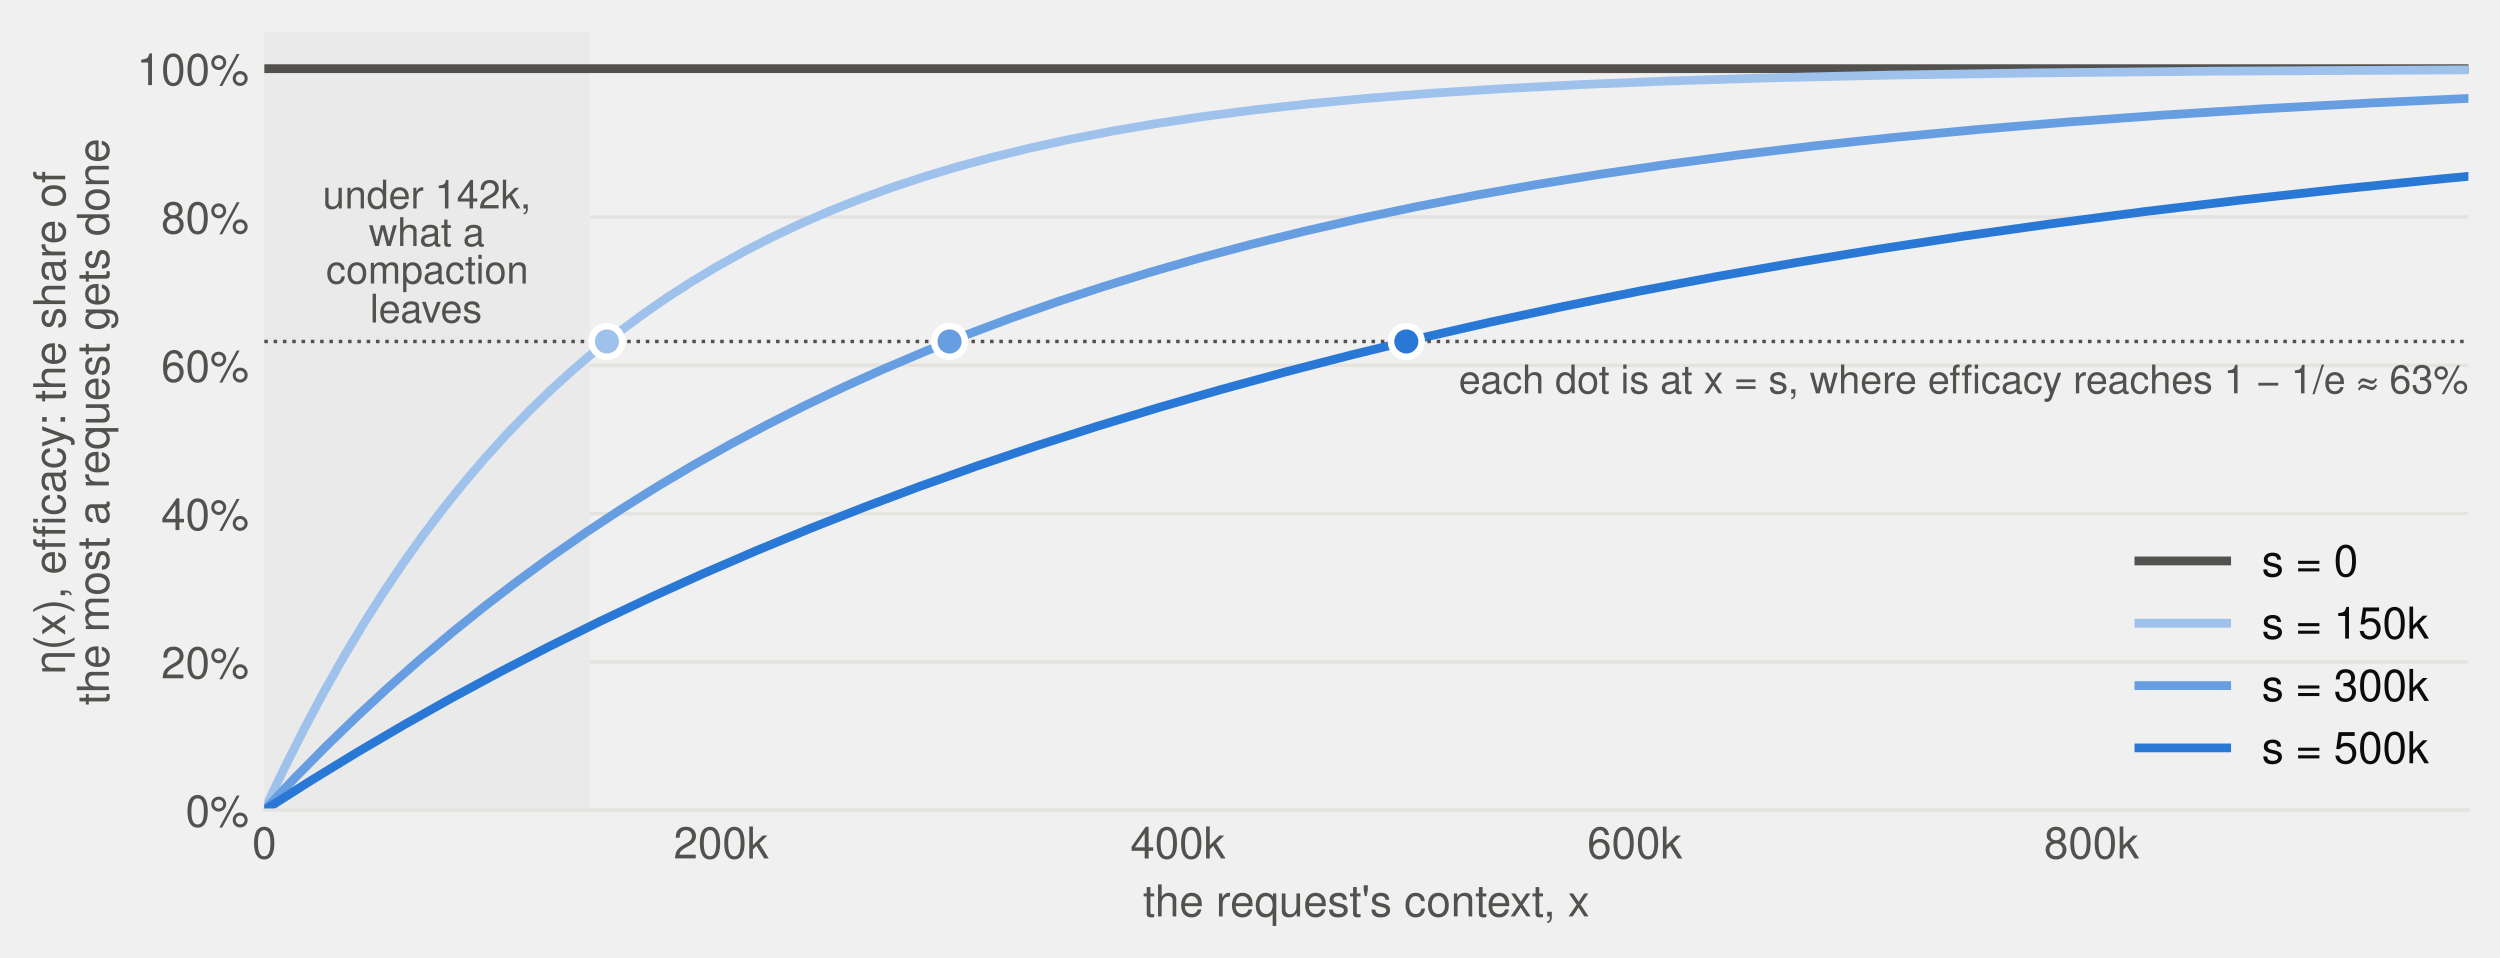
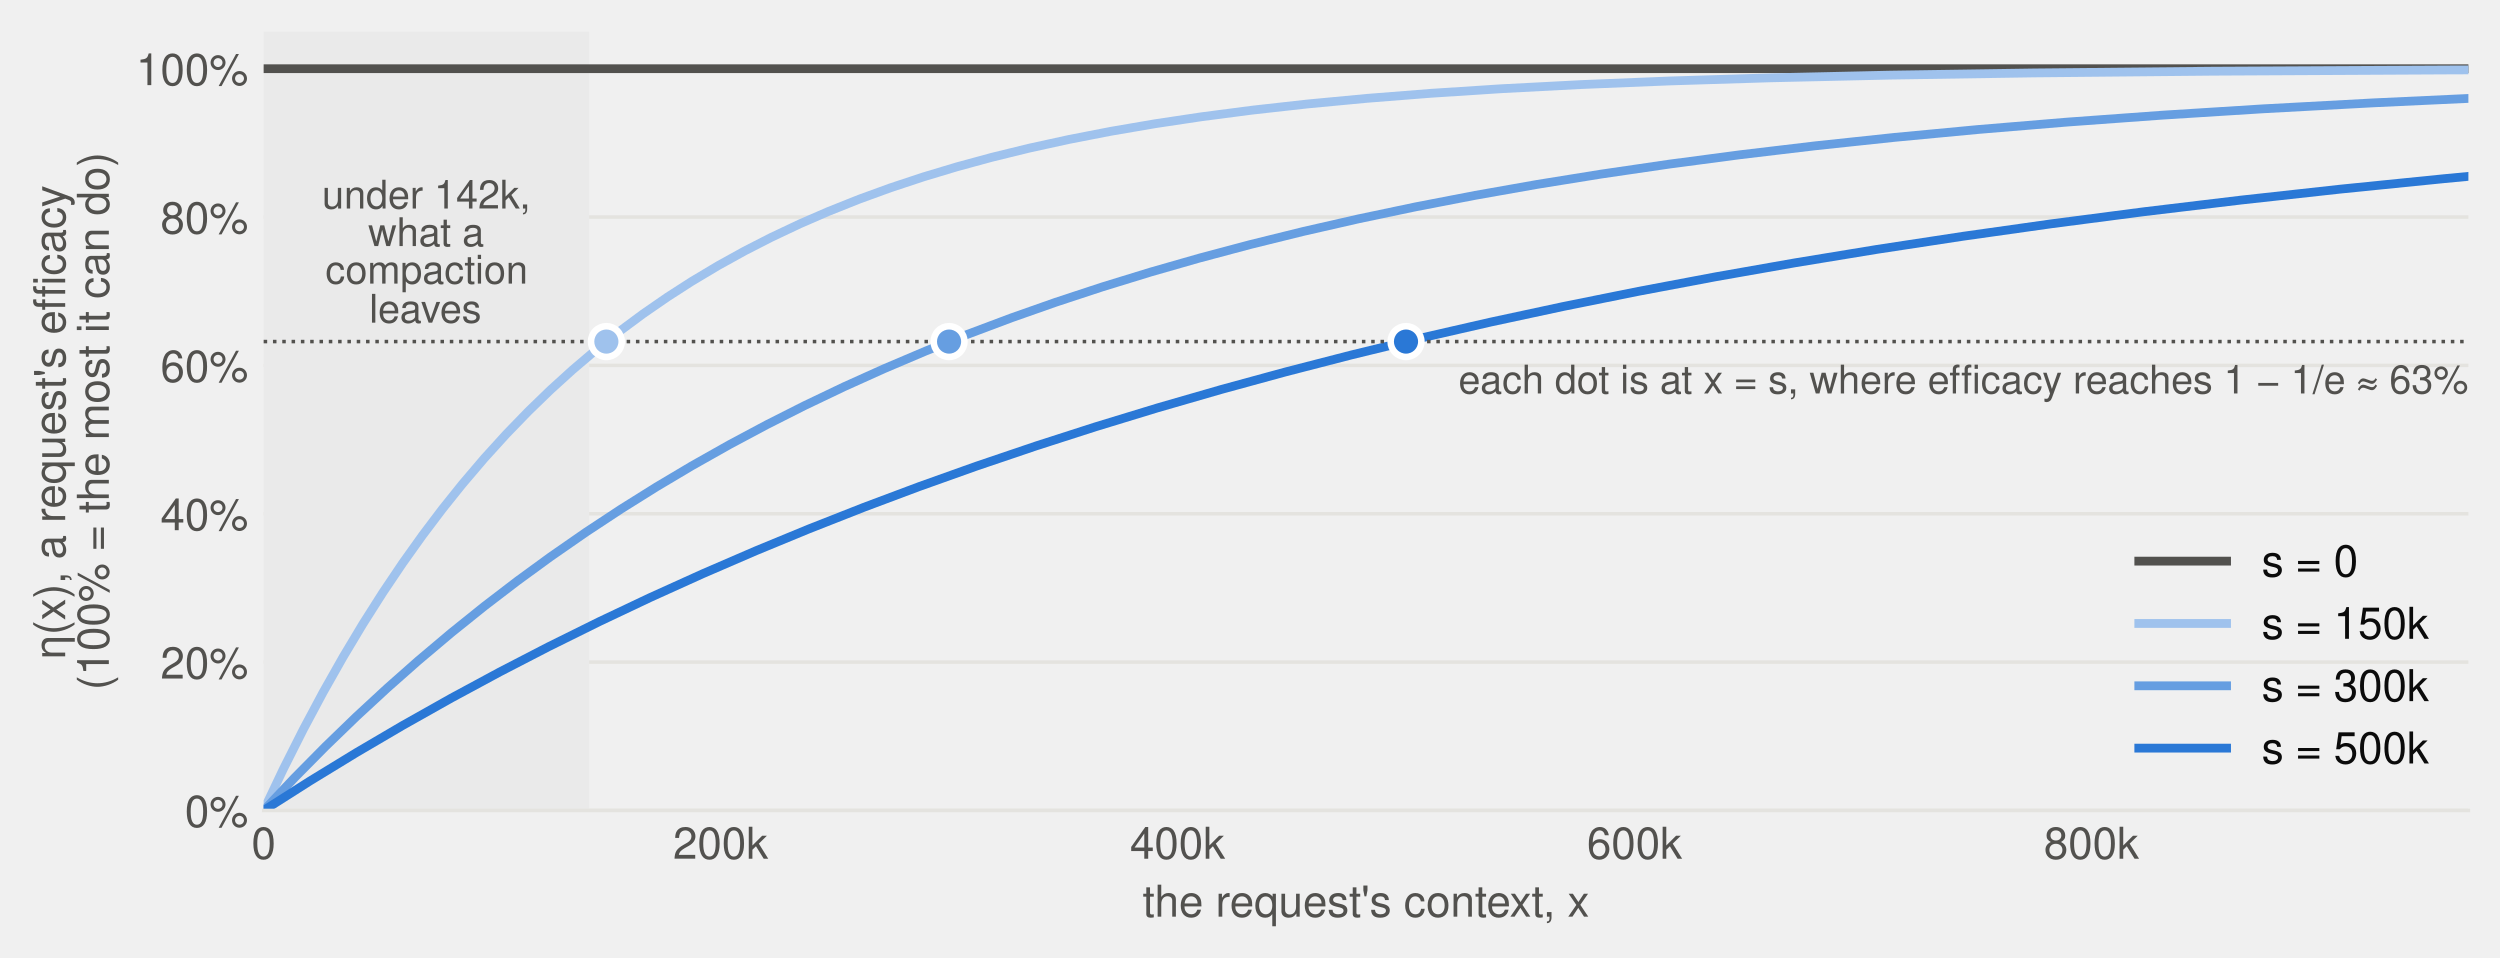
- <svg xmlns="http://www.w3.org/2000/svg" xmlns:xlink="http://www.w3.org/1999/xlink" width="569.627pt" height="218.092pt" viewBox="0 0 569.627 218.092" version="1.1">
+ <svg xmlns="http://www.w3.org/2000/svg" xmlns:xlink="http://www.w3.org/1999/xlink" width="569.455pt" height="218.092pt" viewBox="0 0 569.455 218.092" version="1.1">
  <defs>
    <style type="text/css">*{stroke-linejoin: round; stroke-linecap: butt}</style>
  </defs>
  <g id="figure_1">
    <g id="patch_1">
-       <path d="M 0 218.092  L 569.627 218.092  L 569.627 0  L 0 0  L 0 218.092  z " style="fill: none" />
+       <path d="M 0 218.092  L 569.455 218.092  L 569.455 0  L 0 0  L 0 218.092  z " style="fill: none" />
    </g>
    <g id="axes_1">
      <g id="patch_2">
-         <path d="M 60.227 184.608  L 562.427 184.608  L 562.427 7.2  L 60.227 7.2  L 60.227 184.608  z " style="fill: none" />
+         <path d="M 60.055 184.608  L 562.255 184.608  L 562.255 7.2  L 60.055 7.2  L 60.055 184.608  z " style="fill: none" />
      </g>
      <g id="matplotlib.axis_1">
        <g id="xtick_1">
          <g id="line2d_1" />
          <g id="text_1">
-             <text style="font-size: 10px; font-family: 'Helvetica', 'Arial', 'DejaVu Sans'; text-anchor: middle; fill: #52514e" x="60.227" y="195.608" transform="rotate(-0 60.22695 195.608)">0</text>
+             <text style="font-size: 10px; font-family: 'Helvetica', 'Arial', 'DejaVu Sans'; text-anchor: middle; fill: #52514e" x="60.055" y="195.608" transform="rotate(-0 60.05508 195.608)">0</text>
          </g>
        </g>
        <g id="xtick_2">
          <g id="line2d_2" />
          <g id="text_2">
-             <text style="font-size: 10px; font-family: 'Helvetica', 'Arial', 'DejaVu Sans'; text-anchor: middle; fill: #52514e" x="164.31" y="195.608" transform="rotate(-0 164.3099 195.608)">200k</text>
+             <text style="font-size: 10px; font-family: 'Helvetica', 'Arial', 'DejaVu Sans'; text-anchor: middle; fill: #52514e" x="164.138" y="195.608" transform="rotate(-0 164.138 195.608)">200k</text>
          </g>
        </g>
        <g id="xtick_3">
          <g id="line2d_3" />
          <g id="text_3">
-             <text style="font-size: 10px; font-family: 'Helvetica', 'Arial', 'DejaVu Sans'; text-anchor: middle; fill: #52514e" x="268.393" y="195.608" transform="rotate(-0 268.3928 195.608)">400k</text>
+             <text style="font-size: 10px; font-family: 'Helvetica', 'Arial', 'DejaVu Sans'; text-anchor: middle; fill: #52514e" x="268.221" y="195.608" transform="rotate(-0 268.2209 195.608)">400k</text>
          </g>
        </g>
        <g id="xtick_4">
          <g id="line2d_4" />
          <g id="text_4">
-             <text style="font-size: 10px; font-family: 'Helvetica', 'Arial', 'DejaVu Sans'; text-anchor: middle; fill: #52514e" x="372.476" y="195.608" transform="rotate(-0 372.4757 195.608)">600k</text>
+             <text style="font-size: 10px; font-family: 'Helvetica', 'Arial', 'DejaVu Sans'; text-anchor: middle; fill: #52514e" x="372.304" y="195.608" transform="rotate(-0 372.3038 195.608)">600k</text>
          </g>
        </g>
        <g id="xtick_5">
          <g id="line2d_5" />
          <g id="text_5">
-             <text style="font-size: 10px; font-family: 'Helvetica', 'Arial', 'DejaVu Sans'; text-anchor: middle; fill: #52514e" x="476.559" y="195.608" transform="rotate(-0 476.5586 195.608)">800k</text>
+             <text style="font-size: 10px; font-family: 'Helvetica', 'Arial', 'DejaVu Sans'; text-anchor: middle; fill: #52514e" x="476.387" y="195.608" transform="rotate(-0 476.3867 195.608)">800k</text>
          </g>
        </g>
        <g id="text_6">
-           <text style="font-size: 10px; font-family: 'Helvetica', 'Arial', 'DejaVu Sans'; text-anchor: middle; fill: #52514e" x="311.327" y="208.807" transform="rotate(-0 311.327 208.8072)">the request's context, x</text>
+           <text style="font-size: 10px; font-family: 'Helvetica', 'Arial', 'DejaVu Sans'; text-anchor: middle; fill: #52514e" x="311.155" y="208.807" transform="rotate(-0 311.1551 208.8072)">the request's context, x</text>
        </g>
      </g>
      <g id="matplotlib.axis_2">
        <g id="ytick_1">
          <g id="line2d_6">
-             <path d="M 60.227 184.608  L 562.427 184.608  " clip-path="url(#pf60fe84ae6)" style="fill: none; stroke: #e4e3df; stroke-width: 0.8; stroke-linecap: square" />
+             <path d="M 60.055 184.608  L 562.255 184.608  " clip-path="url(#pedf362486b)" style="fill: none; stroke: #e4e3df; stroke-width: 0.8; stroke-linecap: square" />
          </g>
          <g id="line2d_7" />
          <g id="text_7">
-             <text style="font-size: 10px; font-family: 'Helvetica', 'Arial', 'DejaVu Sans'; text-anchor: end; fill: #52514e" x="56.727" y="188.358" transform="rotate(-0 56.72695 188.358)">0%</text>
+             <text style="font-size: 10px; font-family: 'Helvetica', 'Arial', 'DejaVu Sans'; text-anchor: end; fill: #52514e" x="56.555" y="188.358" transform="rotate(-0 56.55508 188.358)">0%</text>
          </g>
        </g>
        <g id="ytick_2">
          <g id="line2d_8">
-             <path d="M 60.227 150.816  L 562.427 150.816  " clip-path="url(#pf60fe84ae6)" style="fill: none; stroke: #e4e3df; stroke-width: 0.8; stroke-linecap: square" />
+             <path d="M 60.055 150.816  L 562.255 150.816  " clip-path="url(#pedf362486b)" style="fill: none; stroke: #e4e3df; stroke-width: 0.8; stroke-linecap: square" />
          </g>
          <g id="line2d_9" />
          <g id="text_8">
-             <text style="font-size: 10px; font-family: 'Helvetica', 'Arial', 'DejaVu Sans'; text-anchor: end; fill: #52514e" x="56.727" y="154.566" transform="rotate(-0 56.72695 154.566)">20%</text>
+             <text style="font-size: 10px; font-family: 'Helvetica', 'Arial', 'DejaVu Sans'; text-anchor: end; fill: #52514e" x="56.555" y="154.566" transform="rotate(-0 56.55508 154.566)">20%</text>
          </g>
        </g>
        <g id="ytick_3">
          <g id="line2d_10">
-             <path d="M 60.227 117.024  L 562.427 117.024  " clip-path="url(#pf60fe84ae6)" style="fill: none; stroke: #e4e3df; stroke-width: 0.8; stroke-linecap: square" />
+             <path d="M 60.055 117.024  L 562.255 117.024  " clip-path="url(#pedf362486b)" style="fill: none; stroke: #e4e3df; stroke-width: 0.8; stroke-linecap: square" />
          </g>
          <g id="line2d_11" />
          <g id="text_9">
-             <text style="font-size: 10px; font-family: 'Helvetica', 'Arial', 'DejaVu Sans'; text-anchor: end; fill: #52514e" x="56.727" y="120.774" transform="rotate(-0 56.72695 120.774)">40%</text>
+             <text style="font-size: 10px; font-family: 'Helvetica', 'Arial', 'DejaVu Sans'; text-anchor: end; fill: #52514e" x="56.555" y="120.774" transform="rotate(-0 56.55508 120.774)">40%</text>
          </g>
        </g>
        <g id="ytick_4">
          <g id="line2d_12">
-             <path d="M 60.227 83.232  L 562.427 83.232  " clip-path="url(#pf60fe84ae6)" style="fill: none; stroke: #e4e3df; stroke-width: 0.8; stroke-linecap: square" />
+             <path d="M 60.055 83.232  L 562.255 83.232  " clip-path="url(#pedf362486b)" style="fill: none; stroke: #e4e3df; stroke-width: 0.8; stroke-linecap: square" />
          </g>
          <g id="line2d_13" />
          <g id="text_10">
-             <text style="font-size: 10px; font-family: 'Helvetica', 'Arial', 'DejaVu Sans'; text-anchor: end; fill: #52514e" x="56.727" y="86.982" transform="rotate(-0 56.72695 86.982)">60%</text>
+             <text style="font-size: 10px; font-family: 'Helvetica', 'Arial', 'DejaVu Sans'; text-anchor: end; fill: #52514e" x="56.555" y="86.982" transform="rotate(-0 56.55508 86.982)">60%</text>
          </g>
        </g>
        <g id="ytick_5">
          <g id="line2d_14">
-             <path d="M 60.227 49.44  L 562.427 49.44  " clip-path="url(#pf60fe84ae6)" style="fill: none; stroke: #e4e3df; stroke-width: 0.8; stroke-linecap: square" />
+             <path d="M 60.055 49.44  L 562.255 49.44  " clip-path="url(#pedf362486b)" style="fill: none; stroke: #e4e3df; stroke-width: 0.8; stroke-linecap: square" />
          </g>
          <g id="line2d_15" />
          <g id="text_11">
-             <text style="font-size: 10px; font-family: 'Helvetica', 'Arial', 'DejaVu Sans'; text-anchor: end; fill: #52514e" x="56.727" y="53.19" transform="rotate(-0 56.72695 53.19)">80%</text>
+             <text style="font-size: 10px; font-family: 'Helvetica', 'Arial', 'DejaVu Sans'; text-anchor: end; fill: #52514e" x="56.555" y="53.19" transform="rotate(-0 56.55508 53.19)">80%</text>
          </g>
        </g>
        <g id="ytick_6">
          <g id="line2d_16">
-             <path d="M 60.227 15.648  L 562.427 15.648  " clip-path="url(#pf60fe84ae6)" style="fill: none; stroke: #e4e3df; stroke-width: 0.8; stroke-linecap: square" />
+             <path d="M 60.055 15.648  L 562.255 15.648  " clip-path="url(#pedf362486b)" style="fill: none; stroke: #e4e3df; stroke-width: 0.8; stroke-linecap: square" />
          </g>
          <g id="line2d_17" />
          <g id="text_12">
-             <text style="font-size: 10px; font-family: 'Helvetica', 'Arial', 'DejaVu Sans'; text-anchor: end; fill: #52514e" x="56.727" y="19.398" transform="rotate(-0 56.72695 19.398)">100%</text>
+             <text style="font-size: 10px; font-family: 'Helvetica', 'Arial', 'DejaVu Sans'; text-anchor: end; fill: #52514e" x="56.555" y="19.398" transform="rotate(-0 56.55508 19.398)">100%</text>
          </g>
        </g>
        <g id="text_13">
-           <text style="font-size: 10px; font-family: 'Helvetica', 'Arial', 'DejaVu Sans'; fill: #52514e" transform="translate(14.84893 153.6978) rotate(-90)">η(x), efficacy: the share of</text>
-           <text style="font-size: 10px; font-family: 'Helvetica', 'Arial', 'DejaVu Sans'; fill: #52514e" transform="translate(24.79053 160.6618) rotate(-90)">the most a request gets done</text>
+           <text style="font-size: 10px; font-family: 'Helvetica', 'Arial', 'DejaVu Sans'; fill: #52514e" transform="translate(14.84893 150.2048) rotate(-90)">η(x), a request's efficacy</text>
+           <text style="font-size: 10px; font-family: 'Helvetica', 'Arial', 'DejaVu Sans'; fill: #52514e" transform="translate(24.79053 157.1821) rotate(-90)">(100% = the most it can do)</text>
        </g>
      </g>
      <g id="patch_3">
-         <path d="M 60.227 184.608  L 134.369 184.608  L 134.369 7.2  L 60.227 7.2  z " clip-path="url(#pf60fe84ae6)" style="fill: #eaeaea" />
+         <path d="M 60.055 184.608  L 134.197 184.608  L 134.197 7.2  L 60.055 7.2  z " clip-path="url(#pedf362486b)" style="fill: #eaeaea" />
      </g>
      <g id="line2d_18">
-         <path d="M 60.227 15.648  L 562.427 15.648  L 562.427 15.648  " clip-path="url(#pf60fe84ae6)" style="fill: none; stroke: #52514e; stroke-width: 2; stroke-linecap: square" />
+         <path d="M 60.055 15.648  L 562.255 15.648  L 562.255 15.648  " clip-path="url(#pedf362486b)" style="fill: none; stroke: #52514e; stroke-width: 2; stroke-linecap: square" />
      </g>
      <g id="line2d_19">
-         <path d="M 60.227 184.608  L 64.751 175.094  L 69.276 166.115  L 73.8 157.642  L 78.324 149.647  L 82.849 142.101  L 87.373 134.981  L 91.897 128.261  L 96.422 121.92  L 100.946 115.935  L 105.47 110.288  L 110.497 104.386  L 115.524 98.851  L 120.551 93.662  L 125.578 88.796  L 130.605 84.234  L 135.632 79.957  L 141.162 75.559  L 146.692 71.462  L 152.222 67.645  L 157.751 64.089  L 163.784 60.487  L 169.816 57.152  L 175.849 54.066  L 182.384 50.98  L 188.919 48.143  L 195.957 45.341  L 202.995 42.781  L 210.535 40.283  L 218.076 38.015  L 226.119 35.825  L 234.665 33.733  L 243.713 31.753  L 253.265 29.898  L 263.319 28.176  L 273.876 26.592  L 285.438 25.085  L 298.005 23.682  L 311.578 22.4  L 326.157 21.249  L 342.243 20.206  L 360.34 19.263  L 380.449 18.442  L 403.573 17.726  L 430.719 17.115  L 463.395 16.614  L 504.113 16.221  L 558.405 15.934  L 562.427 15.92  L 562.427 15.92  " clip-path="url(#pf60fe84ae6)" style="fill: none; stroke: #9fc2ed; stroke-width: 2; stroke-linecap: square" />
+         <path d="M 60.055 184.608  L 64.579 175.094  L 69.104 166.115  L 73.628 157.642  L 78.152 149.647  L 82.677 142.101  L 87.201 134.981  L 91.725 128.261  L 96.25 121.92  L 100.774 115.935  L 105.298 110.288  L 110.325 104.386  L 115.352 98.851  L 120.379 93.662  L 125.406 88.796  L 130.433 84.234  L 135.46 79.957  L 140.99 75.559  L 146.52 71.462  L 152.05 67.645  L 157.579 64.089  L 163.612 60.487  L 169.644 57.152  L 175.677 54.066  L 182.212 50.98  L 188.747 48.143  L 195.785 45.341  L 202.823 42.781  L 210.363 40.283  L 217.904 38.015  L 225.947 35.825  L 234.493 33.733  L 243.542 31.753  L 253.093 29.898  L 263.147 28.176  L 273.704 26.592  L 285.266 25.085  L 297.833 23.682  L 311.406 22.4  L 325.985 21.249  L 342.071 20.206  L 360.169 19.263  L 380.277 18.442  L 403.401 17.726  L 430.547 17.115  L 463.223 16.614  L 503.942 16.221  L 558.233 15.934  L 562.255 15.92  L 562.255 15.92  " clip-path="url(#pedf362486b)" style="fill: none; stroke: #9fc2ed; stroke-width: 2; stroke-linecap: square" />
      </g>
      <g id="line2d_20">
-         <path d="M 60.227 184.608  L 67.265 177.161  L 74.303 170.042  L 81.34 163.236  L 88.378 156.731  L 95.416 150.512  L 102.957 144.153  L 110.497 138.094  L 118.038 132.321  L 125.578 126.82  L 133.622 121.237  L 141.665 115.935  L 149.708 110.9  L 157.751 106.117  L 166.297 101.298  L 174.843 96.735  L 183.389 92.416  L 192.438 88.093  L 201.486 84.014  L 211.038 79.957  L 220.589 76.14  L 230.643 72.368  L 240.697 68.83  L 251.254 65.353  L 262.313 61.954  L 273.373 58.787  L 284.935 55.708  L 297 52.729  L 309.567 49.861  L 322.638 47.113  L 336.211 44.493  L 350.286 42.006  L 364.865 39.657  L 380.449 37.376  L 396.535 35.249  L 413.627 33.216  L 431.724 31.293  L 450.827 29.491  L 470.935 27.818  L 492.551 26.245  L 515.676 24.786  L 540.811 23.427  L 562.427 22.421  L 562.427 22.421  " clip-path="url(#pf60fe84ae6)" style="fill: none; stroke: #669ee1; stroke-width: 2; stroke-linecap: square" />
+         <path d="M 60.055 184.608  L 67.093 177.161  L 74.131 170.042  L 81.169 163.236  L 88.206 156.731  L 95.244 150.512  L 102.785 144.153  L 110.325 138.094  L 117.866 132.321  L 125.406 126.82  L 133.45 121.237  L 141.493 115.935  L 149.536 110.9  L 157.579 106.117  L 166.125 101.298  L 174.671 96.735  L 183.217 92.416  L 192.266 88.093  L 201.315 84.014  L 210.866 79.957  L 220.417 76.14  L 230.471 72.368  L 240.525 68.83  L 251.082 65.353  L 262.142 61.954  L 273.201 58.787  L 284.763 55.708  L 296.828 52.729  L 309.396 49.861  L 322.466 47.113  L 336.039 44.493  L 350.115 42.006  L 364.693 39.657  L 380.277 37.376  L 396.363 35.249  L 413.455 33.216  L 431.552 31.293  L 450.655 29.491  L 470.763 27.818  L 492.379 26.245  L 515.504 24.786  L 540.639 23.427  L 562.255 22.421  L 562.255 22.421  " clip-path="url(#pedf362486b)" style="fill: none; stroke: #669ee1; stroke-width: 2; stroke-linecap: square" />
      </g>
      <g id="line2d_21">
-         <path d="M 60.227 184.608  L 70.784 177.89  L 81.34 171.44  L 91.897 165.246  L 102.957 159.021  L 114.016 153.055  L 125.076 147.337  L 136.638 141.614  L 148.2 136.139  L 160.265 130.68  L 172.33 125.468  L 184.395 120.492  L 196.962 115.549  L 209.53 110.838  L 222.6 106.175  L 236.173 101.574  L 249.746 97.207  L 263.822 92.912  L 278.4 88.702  L 292.978 84.722  L 308.059 80.832  L 323.643 77.043  L 339.73 73.362  L 356.319 69.798  L 373.411 66.355  L 391.005 63.04  L 409.103 59.856  L 427.703 56.806  L 447.308 53.819  L 467.416 50.98  L 488.53 48.227  L 510.649 45.572  L 533.27 43.08  L 556.897 40.699  L 562.427 40.172  L 562.427 40.172  " clip-path="url(#pf60fe84ae6)" style="fill: none; stroke: #2a78d6; stroke-width: 2; stroke-linecap: square" />
+         <path d="M 60.055 184.608  L 70.612 177.89  L 81.169 171.44  L 91.725 165.246  L 102.785 159.021  L 113.844 153.055  L 124.904 147.337  L 136.466 141.614  L 148.028 136.139  L 160.093 130.68  L 172.158 125.468  L 184.223 120.492  L 196.79 115.549  L 209.358 110.838  L 222.428 106.175  L 236.001 101.574  L 249.574 97.207  L 263.65 92.912  L 278.228 88.702  L 292.806 84.722  L 307.888 80.832  L 323.471 77.043  L 339.558 73.362  L 356.147 69.798  L 373.239 66.355  L 390.833 63.04  L 408.931 59.856  L 427.531 56.806  L 447.136 53.819  L 467.244 50.98  L 488.358 48.227  L 510.477 45.572  L 533.098 43.08  L 556.725 40.699  L 562.255 40.172  L 562.255 40.172  " clip-path="url(#pedf362486b)" style="fill: none; stroke: #2a78d6; stroke-width: 2; stroke-linecap: square" />
      </g>
      <g id="line2d_22">
-         <path d="M 60.227 77.805  L 562.427 77.805  " clip-path="url(#pf60fe84ae6)" style="fill: none; stroke-dasharray: 0.8,1.32; stroke-dashoffset: 0; stroke: #52514e; stroke-width: 0.8" />
+         <path d="M 60.055 77.805  L 562.255 77.805  " clip-path="url(#pedf362486b)" style="fill: none; stroke-dasharray: 0.8,1.32; stroke-dashoffset: 0; stroke: #52514e; stroke-width: 0.8" />
      </g>
      <g id="patch_4">
-         <path d="M 60.227 184.608  L 562.427 184.608  " style="fill: none; stroke: #e4e3df; stroke-width: 0.8; stroke-linejoin: miter; stroke-linecap: square" />
+         <path d="M 60.055 184.608  L 562.255 184.608  " style="fill: none; stroke: #e4e3df; stroke-width: 0.8; stroke-linejoin: miter; stroke-linecap: square" />
      </g>
      <g id="text_14">
-         <text style="font-size: 9px; font-family: 'Helvetica', 'Arial', 'DejaVu Sans'; fill: #52514e" transform="translate(73.53234 47.50399)">under 142k,</text>
-         <text style="font-size: 9px; font-family: 'Helvetica', 'Arial', 'DejaVu Sans'; fill: #52514e" transform="translate(84.04054 56.05135)">what a</text>
-         <text style="font-size: 9px; font-family: 'Helvetica', 'Arial', 'DejaVu Sans'; fill: #52514e" transform="translate(74.28749 64.59871)">compaction</text>
-         <text style="font-size: 9px; font-family: 'Helvetica', 'Arial', 'DejaVu Sans'; fill: #52514e" transform="translate(84.29085 73.49272)">leaves</text>
+         <text style="font-size: 9px; font-family: 'Helvetica', 'Arial', 'DejaVu Sans'; fill: #52514e" transform="translate(73.36046 47.50399)">under 142k,</text>
+         <text style="font-size: 9px; font-family: 'Helvetica', 'Arial', 'DejaVu Sans'; fill: #52514e" transform="translate(83.86867 56.05135)">what a</text>
+         <text style="font-size: 9px; font-family: 'Helvetica', 'Arial', 'DejaVu Sans'; fill: #52514e" transform="translate(74.11562 64.59871)">compaction</text>
+         <text style="font-size: 9px; font-family: 'Helvetica', 'Arial', 'DejaVu Sans'; fill: #52514e" transform="translate(84.11898 73.49272)">leaves</text>
      </g>
      <g id="line2d_23">
        <defs>
          <path id="m297c5e205b" d="M 0 3.5  C 0.928 3.5 1.819 3.131 2.475 2.475  C 3.131 1.819 3.5 0.928 3.5 0  C 3.5 -0.928 3.131 -1.819 2.475 -2.475  C 1.819 -3.131 0.928 -3.5 0 -3.5  C -0.928 -3.5 -1.819 -3.131 -2.475 -2.475  C -3.131 -1.819 -3.5 -0.928 -3.5 0  C -3.5 0.928 -3.131 1.819 -2.475 2.475  C -1.819 3.131 -0.928 3.5 0 3.5  z " style="stroke: #ffffff; stroke-width: 1.5" />
        </defs>
-         <g clip-path="url(#pf60fe84ae6)">
-           <use xlink:href="#m297c5e205b" x="138.289" y="77.805" style="fill: #9fc2ed; stroke: #ffffff; stroke-width: 1.5" />
+         <g clip-path="url(#pedf362486b)">
+           <use xlink:href="#m297c5e205b" x="138.117" y="77.805" style="fill: #9fc2ed; stroke: #ffffff; stroke-width: 1.5" />
        </g>
      </g>
      <g id="line2d_24">
        <defs>
          <path id="m775127333a" d="M 0 3.5  C 0.928 3.5 1.819 3.131 2.475 2.475  C 3.131 1.819 3.5 0.928 3.5 0  C 3.5 -0.928 3.131 -1.819 2.475 -2.475  C 1.819 -3.131 0.928 -3.5 0 -3.5  C -0.928 -3.5 -1.819 -3.131 -2.475 -2.475  C -3.131 -1.819 -3.5 -0.928 -3.5 0  C -3.5 0.928 -3.131 1.819 -2.475 2.475  C -1.819 3.131 -0.928 3.5 0 3.5  z " style="stroke: #ffffff; stroke-width: 1.5" />
        </defs>
-         <g clip-path="url(#pf60fe84ae6)">
-           <use xlink:href="#m775127333a" x="216.351" y="77.805" style="fill: #669ee1; stroke: #ffffff; stroke-width: 1.5" />
+         <g clip-path="url(#pedf362486b)">
+           <use xlink:href="#m775127333a" x="216.179" y="77.805" style="fill: #669ee1; stroke: #ffffff; stroke-width: 1.5" />
        </g>
      </g>
      <g id="line2d_25">
        <defs>
          <path id="m560dafaeec" d="M 0 3.5  C 0.928 3.5 1.819 3.131 2.475 2.475  C 3.131 1.819 3.5 0.928 3.5 0  C 3.5 -0.928 3.131 -1.819 2.475 -2.475  C 1.819 -3.131 0.928 -3.5 0 -3.5  C -0.928 -3.5 -1.819 -3.131 -2.475 -2.475  C -3.131 -1.819 -3.5 -0.928 -3.5 0  C -3.5 0.928 -3.131 1.819 -2.475 2.475  C -1.819 3.131 -0.928 3.5 0 3.5  z " style="stroke: #ffffff; stroke-width: 1.5" />
        </defs>
-         <g clip-path="url(#pf60fe84ae6)">
-           <use xlink:href="#m560dafaeec" x="320.434" y="77.805" style="fill: #2a78d6; stroke: #ffffff; stroke-width: 1.5" />
+         <g clip-path="url(#pedf362486b)">
+           <use xlink:href="#m560dafaeec" x="320.262" y="77.805" style="fill: #2a78d6; stroke: #ffffff; stroke-width: 1.5" />
        </g>
      </g>
      <g id="text_15">
-         <text style="font-size: 9px; font-family: 'Helvetica', 'Arial', 'DejaVu Sans'; text-anchor: end; fill: #52514e" x="562.427" y="89.624" transform="rotate(-0 562.427 89.62371)">each dot is at x = s, where efficacy reaches 1 − 1/e ≈ 63%</text>
+         <text style="font-size: 9px; font-family: 'Helvetica', 'Arial', 'DejaVu Sans'; text-anchor: end; fill: #52514e" x="562.255" y="89.624" transform="rotate(-0 562.2551 89.62371)">each dot is at x = s, where efficacy reaches 1 − 1/e ≈ 63%</text>
      </g>
      <g id="legend_1">
        <g id="line2d_26">
-           <path d="M 487.347 127.811  L 497.347 127.811  L 507.347 127.811  " style="fill: none; stroke: #52514e; stroke-width: 2; stroke-linecap: square" />
+           <path d="M 487.175 127.811  L 497.175 127.811  L 507.175 127.811  " style="fill: none; stroke: #52514e; stroke-width: 2; stroke-linecap: square" />
        </g>
        <g id="text_16">
-           <text style="font-size: 10px; font-family: 'Helvetica', 'Arial', 'DejaVu Sans'; text-anchor: start; fill: #0b0b0b" x="515.347" y="131.311" transform="rotate(-0 515.3473 131.3111)">s = 0</text>
+           <text style="font-size: 10px; font-family: 'Helvetica', 'Arial', 'DejaVu Sans'; text-anchor: start; fill: #0b0b0b" x="515.175" y="131.311" transform="rotate(-0 515.1754 131.3111)">s = 0</text>
        </g>
        <g id="line2d_27">
-           <path d="M 487.347 142.01  L 497.347 142.01  L 507.347 142.01  " style="fill: none; stroke: #9fc2ed; stroke-width: 2; stroke-linecap: square" />
+           <path d="M 487.175 142.01  L 497.175 142.01  L 507.175 142.01  " style="fill: none; stroke: #9fc2ed; stroke-width: 2; stroke-linecap: square" />
        </g>
        <g id="text_17">
-           <text style="font-size: 10px; font-family: 'Helvetica', 'Arial', 'DejaVu Sans'; text-anchor: start; fill: #0b0b0b" x="515.347" y="145.51" transform="rotate(-0 515.3473 145.5103)">s = 150k</text>
+           <text style="font-size: 10px; font-family: 'Helvetica', 'Arial', 'DejaVu Sans'; text-anchor: start; fill: #0b0b0b" x="515.175" y="145.51" transform="rotate(-0 515.1754 145.5103)">s = 150k</text>
        </g>
        <g id="line2d_28">
-           <path d="M 487.347 156.21  L 497.347 156.21  L 507.347 156.21  " style="fill: none; stroke: #669ee1; stroke-width: 2; stroke-linecap: square" />
+           <path d="M 487.175 156.21  L 497.175 156.21  L 507.175 156.21  " style="fill: none; stroke: #669ee1; stroke-width: 2; stroke-linecap: square" />
        </g>
        <g id="text_18">
-           <text style="font-size: 10px; font-family: 'Helvetica', 'Arial', 'DejaVu Sans'; text-anchor: start; fill: #0b0b0b" x="515.347" y="159.71" transform="rotate(-0 515.3473 159.7096)">s = 300k</text>
+           <text style="font-size: 10px; font-family: 'Helvetica', 'Arial', 'DejaVu Sans'; text-anchor: start; fill: #0b0b0b" x="515.175" y="159.71" transform="rotate(-0 515.1754 159.7096)">s = 300k</text>
        </g>
        <g id="line2d_29">
-           <path d="M 487.347 170.409  L 497.347 170.409  L 507.347 170.409  " style="fill: none; stroke: #2a78d6; stroke-width: 2; stroke-linecap: square" />
+           <path d="M 487.175 170.409  L 497.175 170.409  L 507.175 170.409  " style="fill: none; stroke: #2a78d6; stroke-width: 2; stroke-linecap: square" />
        </g>
        <g id="text_19">
-           <text style="font-size: 10px; font-family: 'Helvetica', 'Arial', 'DejaVu Sans'; text-anchor: start; fill: #0b0b0b" x="515.347" y="173.909" transform="rotate(-0 515.3473 173.9088)">s = 500k</text>
+           <text style="font-size: 10px; font-family: 'Helvetica', 'Arial', 'DejaVu Sans'; text-anchor: start; fill: #0b0b0b" x="515.175" y="173.909" transform="rotate(-0 515.1754 173.9088)">s = 500k</text>
        </g>
      </g>
    </g>
  </g>
  <defs>
-     <clipPath id="pf60fe84ae6">
-       <rect x="60.227" y="7.2" width="502.2" height="177.408" />
+     <clipPath id="pedf362486b">
+       <rect x="60.055" y="7.2" width="502.2" height="177.408" />
    </clipPath>
  </defs>
</svg>
